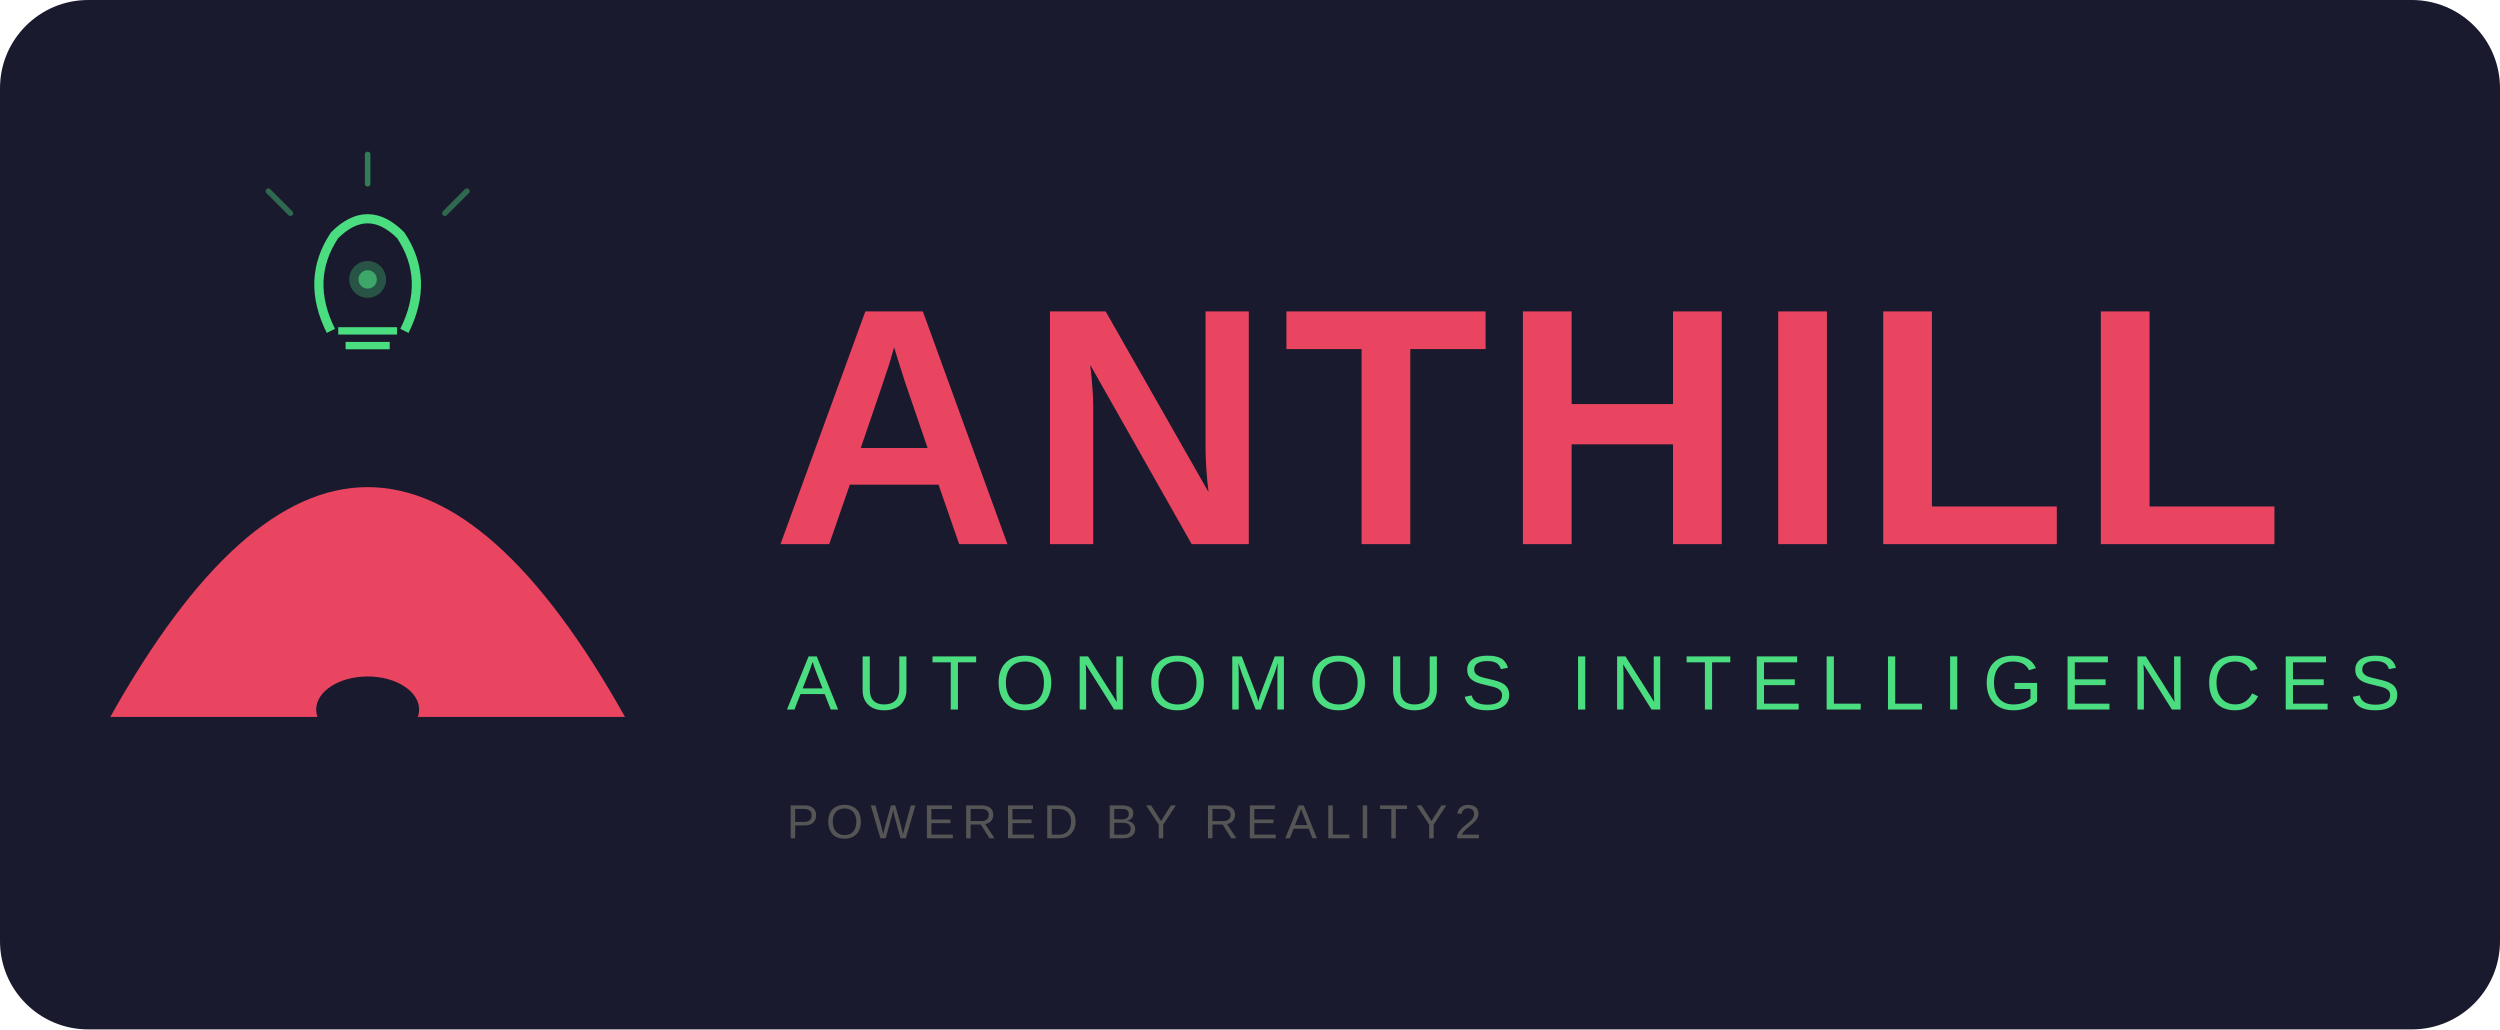
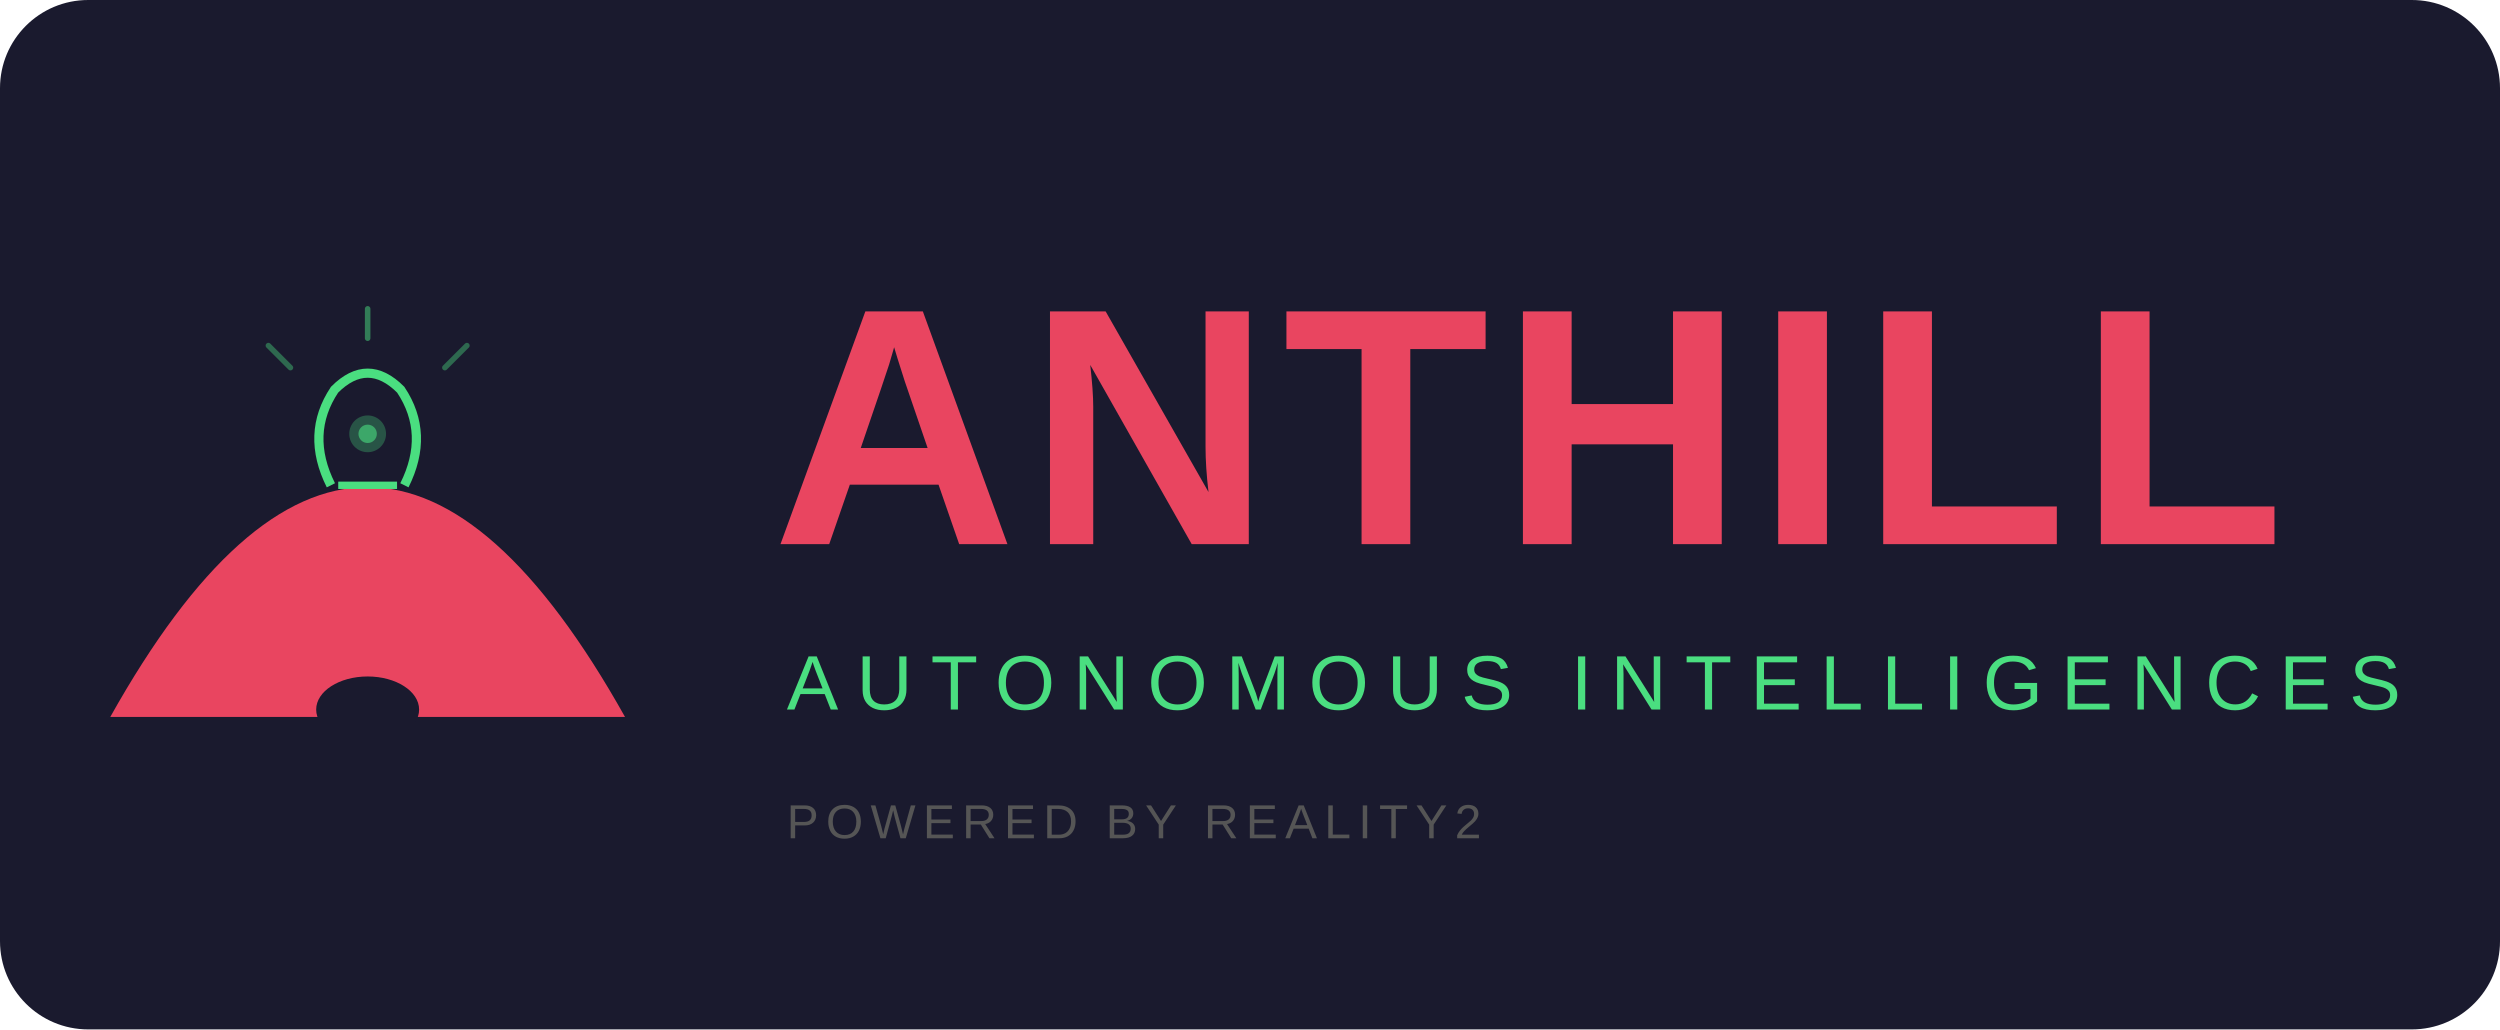
<svg xmlns="http://www.w3.org/2000/svg" viewBox="0 0 680 280" width="680" height="280">
  <rect width="680" height="280" rx="24" fill="#1a1a2e" />
  <path d="M30,195 Q100,70 170,195" fill="#e94560" />
  <ellipse cx="100" cy="193" rx="14" ry="9" fill="#1a1a2e" />
-   <path d="M90,90 Q83,76 91,64 Q100,55 109,64 Q117,76 110,90" fill="none" stroke="#4ade80" stroke-width="2.5" />
-   <line x1="92" y1="90" x2="108" y2="90" stroke="#4ade80" stroke-width="2" />
-   <line x1="94" y1="94" x2="106" y2="94" stroke="#4ade80" stroke-width="2" />
-   <circle cx="100" cy="76" r="5" fill="#4ade80" opacity="0.3" />
-   <circle cx="100" cy="76" r="2.5" fill="#4ade80" opacity="0.6" />
-   <line x1="100" y1="50" x2="100" y2="42" stroke="#4ade80" stroke-width="1.5" opacity="0.5" stroke-linecap="round" />
-   <line x1="79" y1="58" x2="73" y2="52" stroke="#4ade80" stroke-width="1.5" opacity="0.4" stroke-linecap="round" />
-   <line x1="121" y1="58" x2="127" y2="52" stroke="#4ade80" stroke-width="1.5" opacity="0.4" stroke-linecap="round" />
+   <path d="M90,132 Q83,118 91,106 Q100,97 109,106 Q117,118 110,132" fill="none" stroke="#4ade80" stroke-width="2.5" />
+   <line x1="92" y1="132" x2="108" y2="132" stroke="#4ade80" stroke-width="2" />
+   <circle cx="100" cy="118" r="5" fill="#4ade80" opacity="0.3" />
+   <circle cx="100" cy="118" r="2.5" fill="#4ade80" opacity="0.6" />
+   <line x1="100" y1="92" x2="100" y2="84" stroke="#4ade80" stroke-width="1.5" opacity="0.5" stroke-linecap="round" />
+   <line x1="79" y1="100" x2="73" y2="94" stroke="#4ade80" stroke-width="1.5" opacity="0.4" stroke-linecap="round" />
+   <line x1="121" y1="100" x2="127" y2="94" stroke="#4ade80" stroke-width="1.5" opacity="0.4" stroke-linecap="round" />
  <text x="210" y="148" font-family="Arial,Helvetica,sans-serif" font-weight="bold" font-size="92" fill="#e94560" letter-spacing="3">ANTHILL</text>
  <text x="214" y="193" font-family="Arial,Helvetica,sans-serif" font-size="21" fill="#4ade80" letter-spacing="5">AUTONOMOUS INTELLIGENCES</text>
  <text x="214" y="228" font-family="Arial,Helvetica,sans-serif" font-size="13" fill="#555" letter-spacing="2">POWERED BY REALITY2</text>
</svg>
